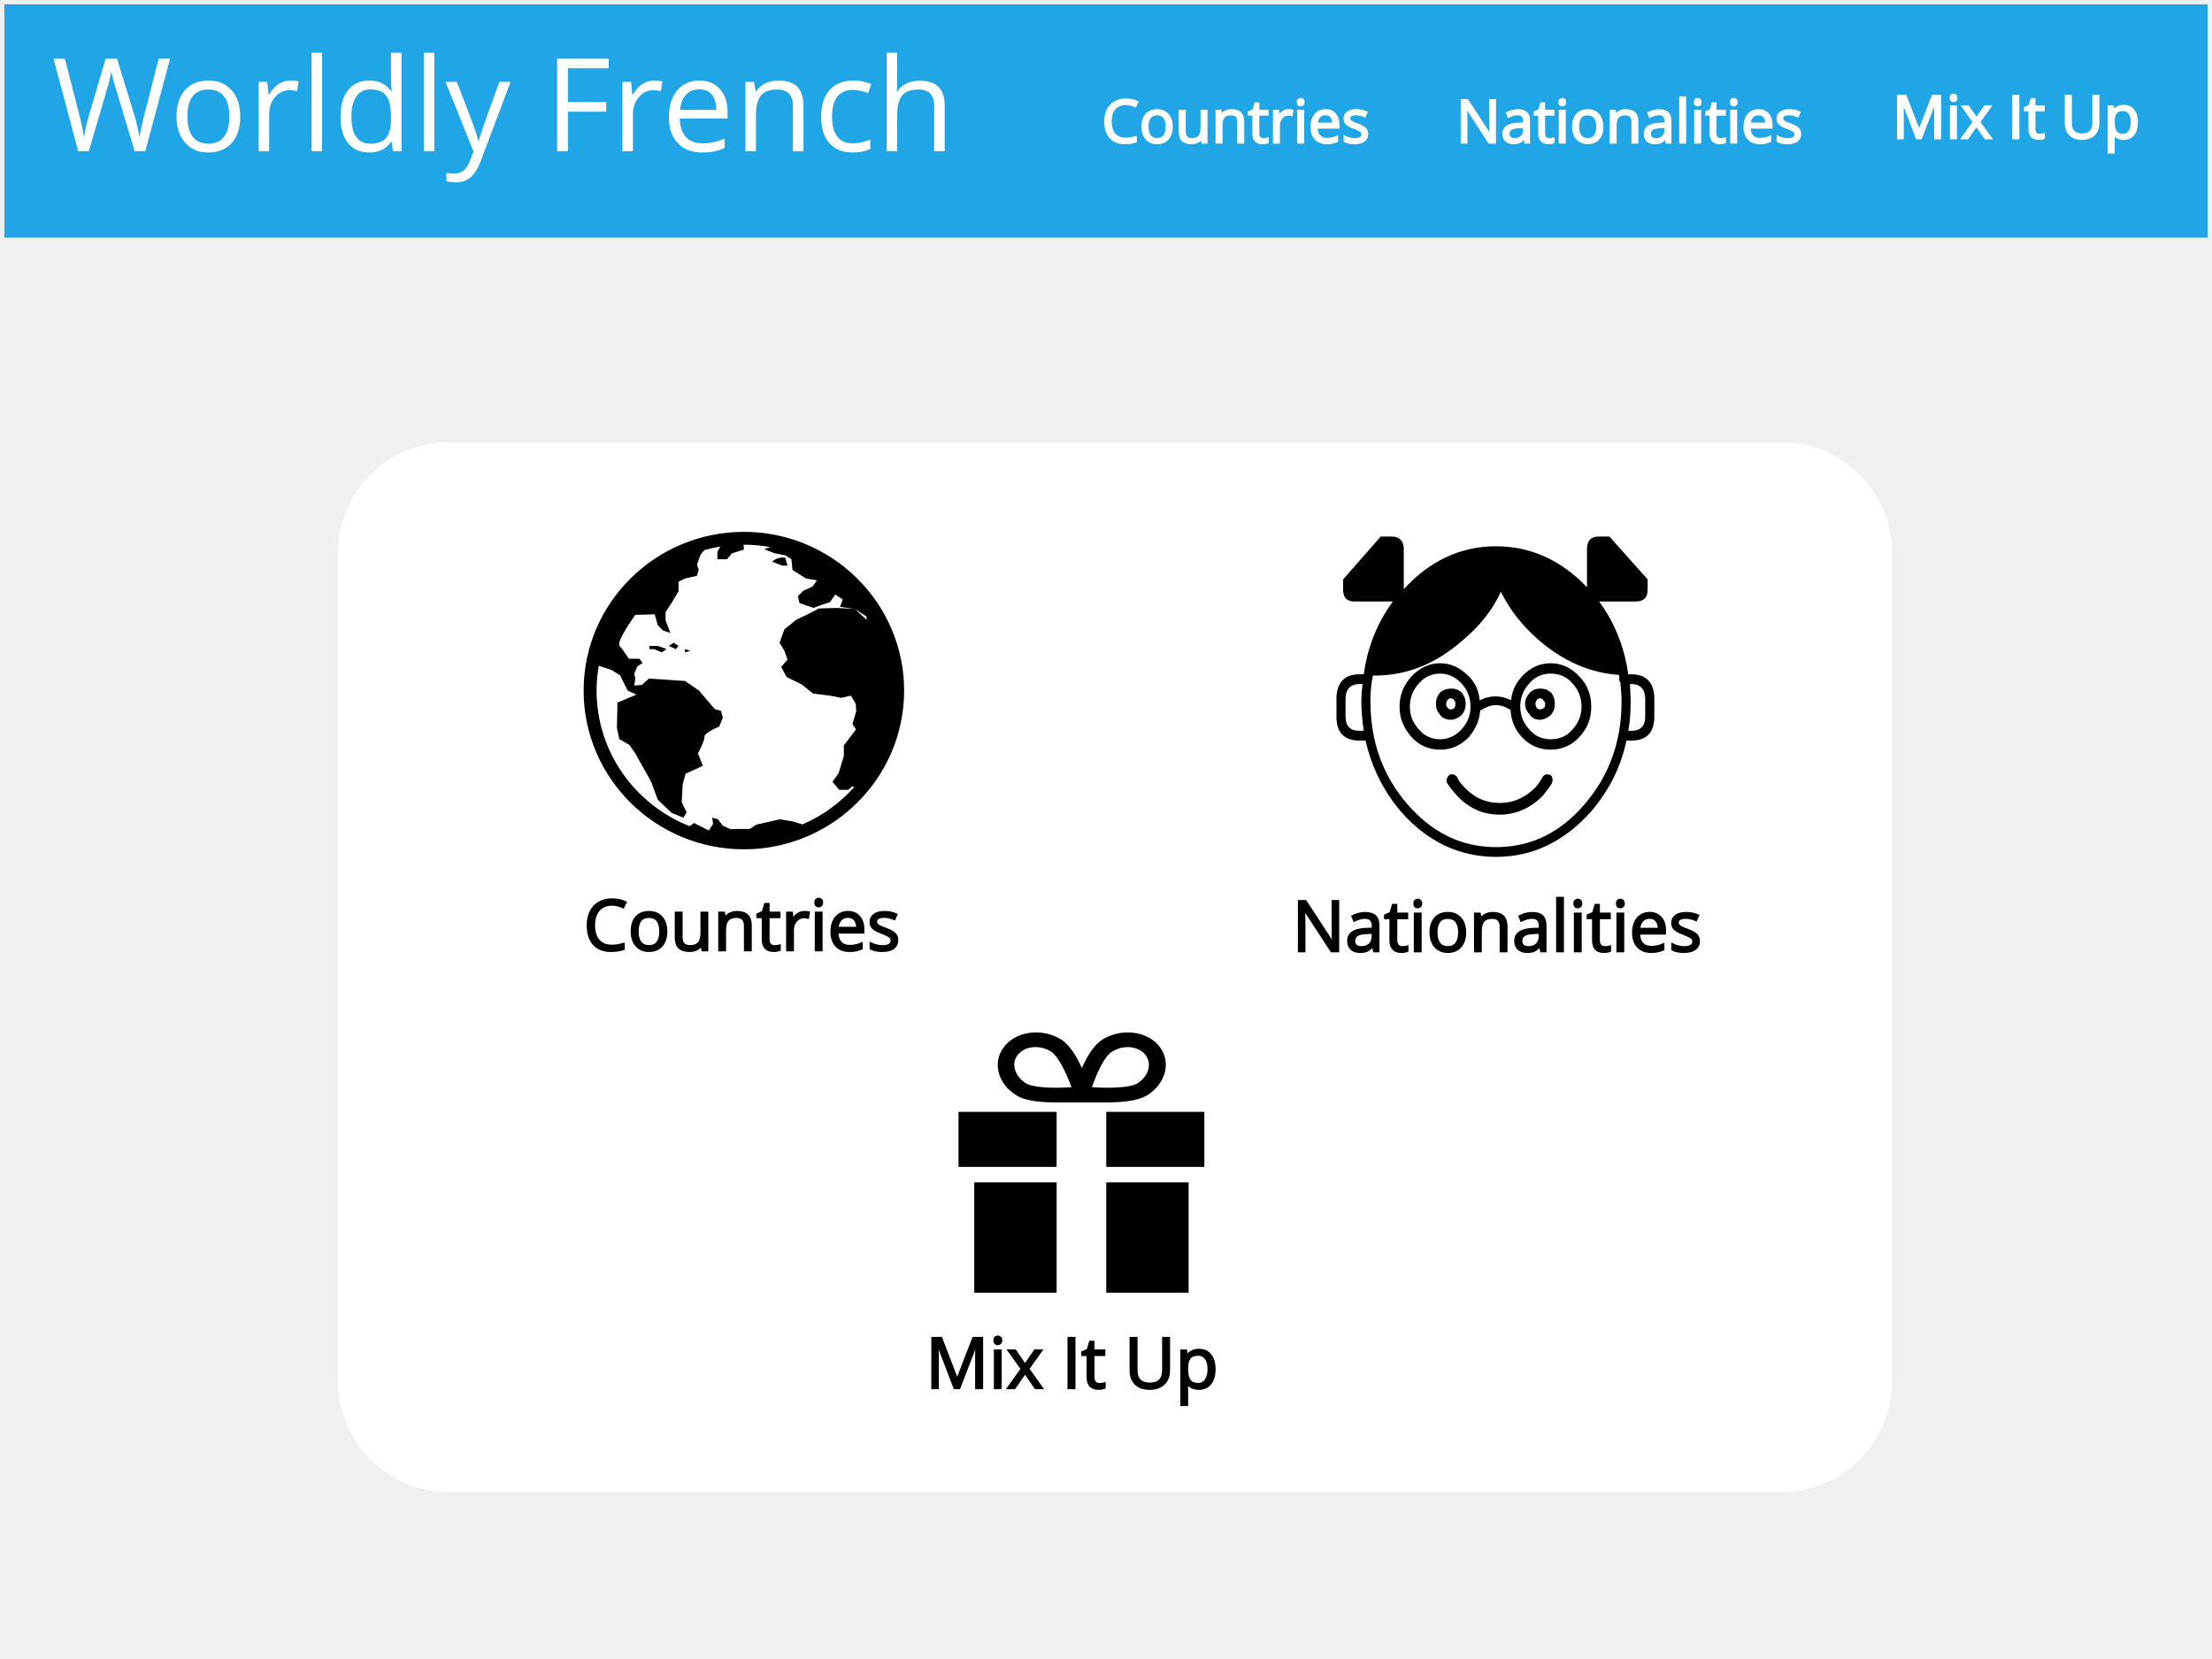
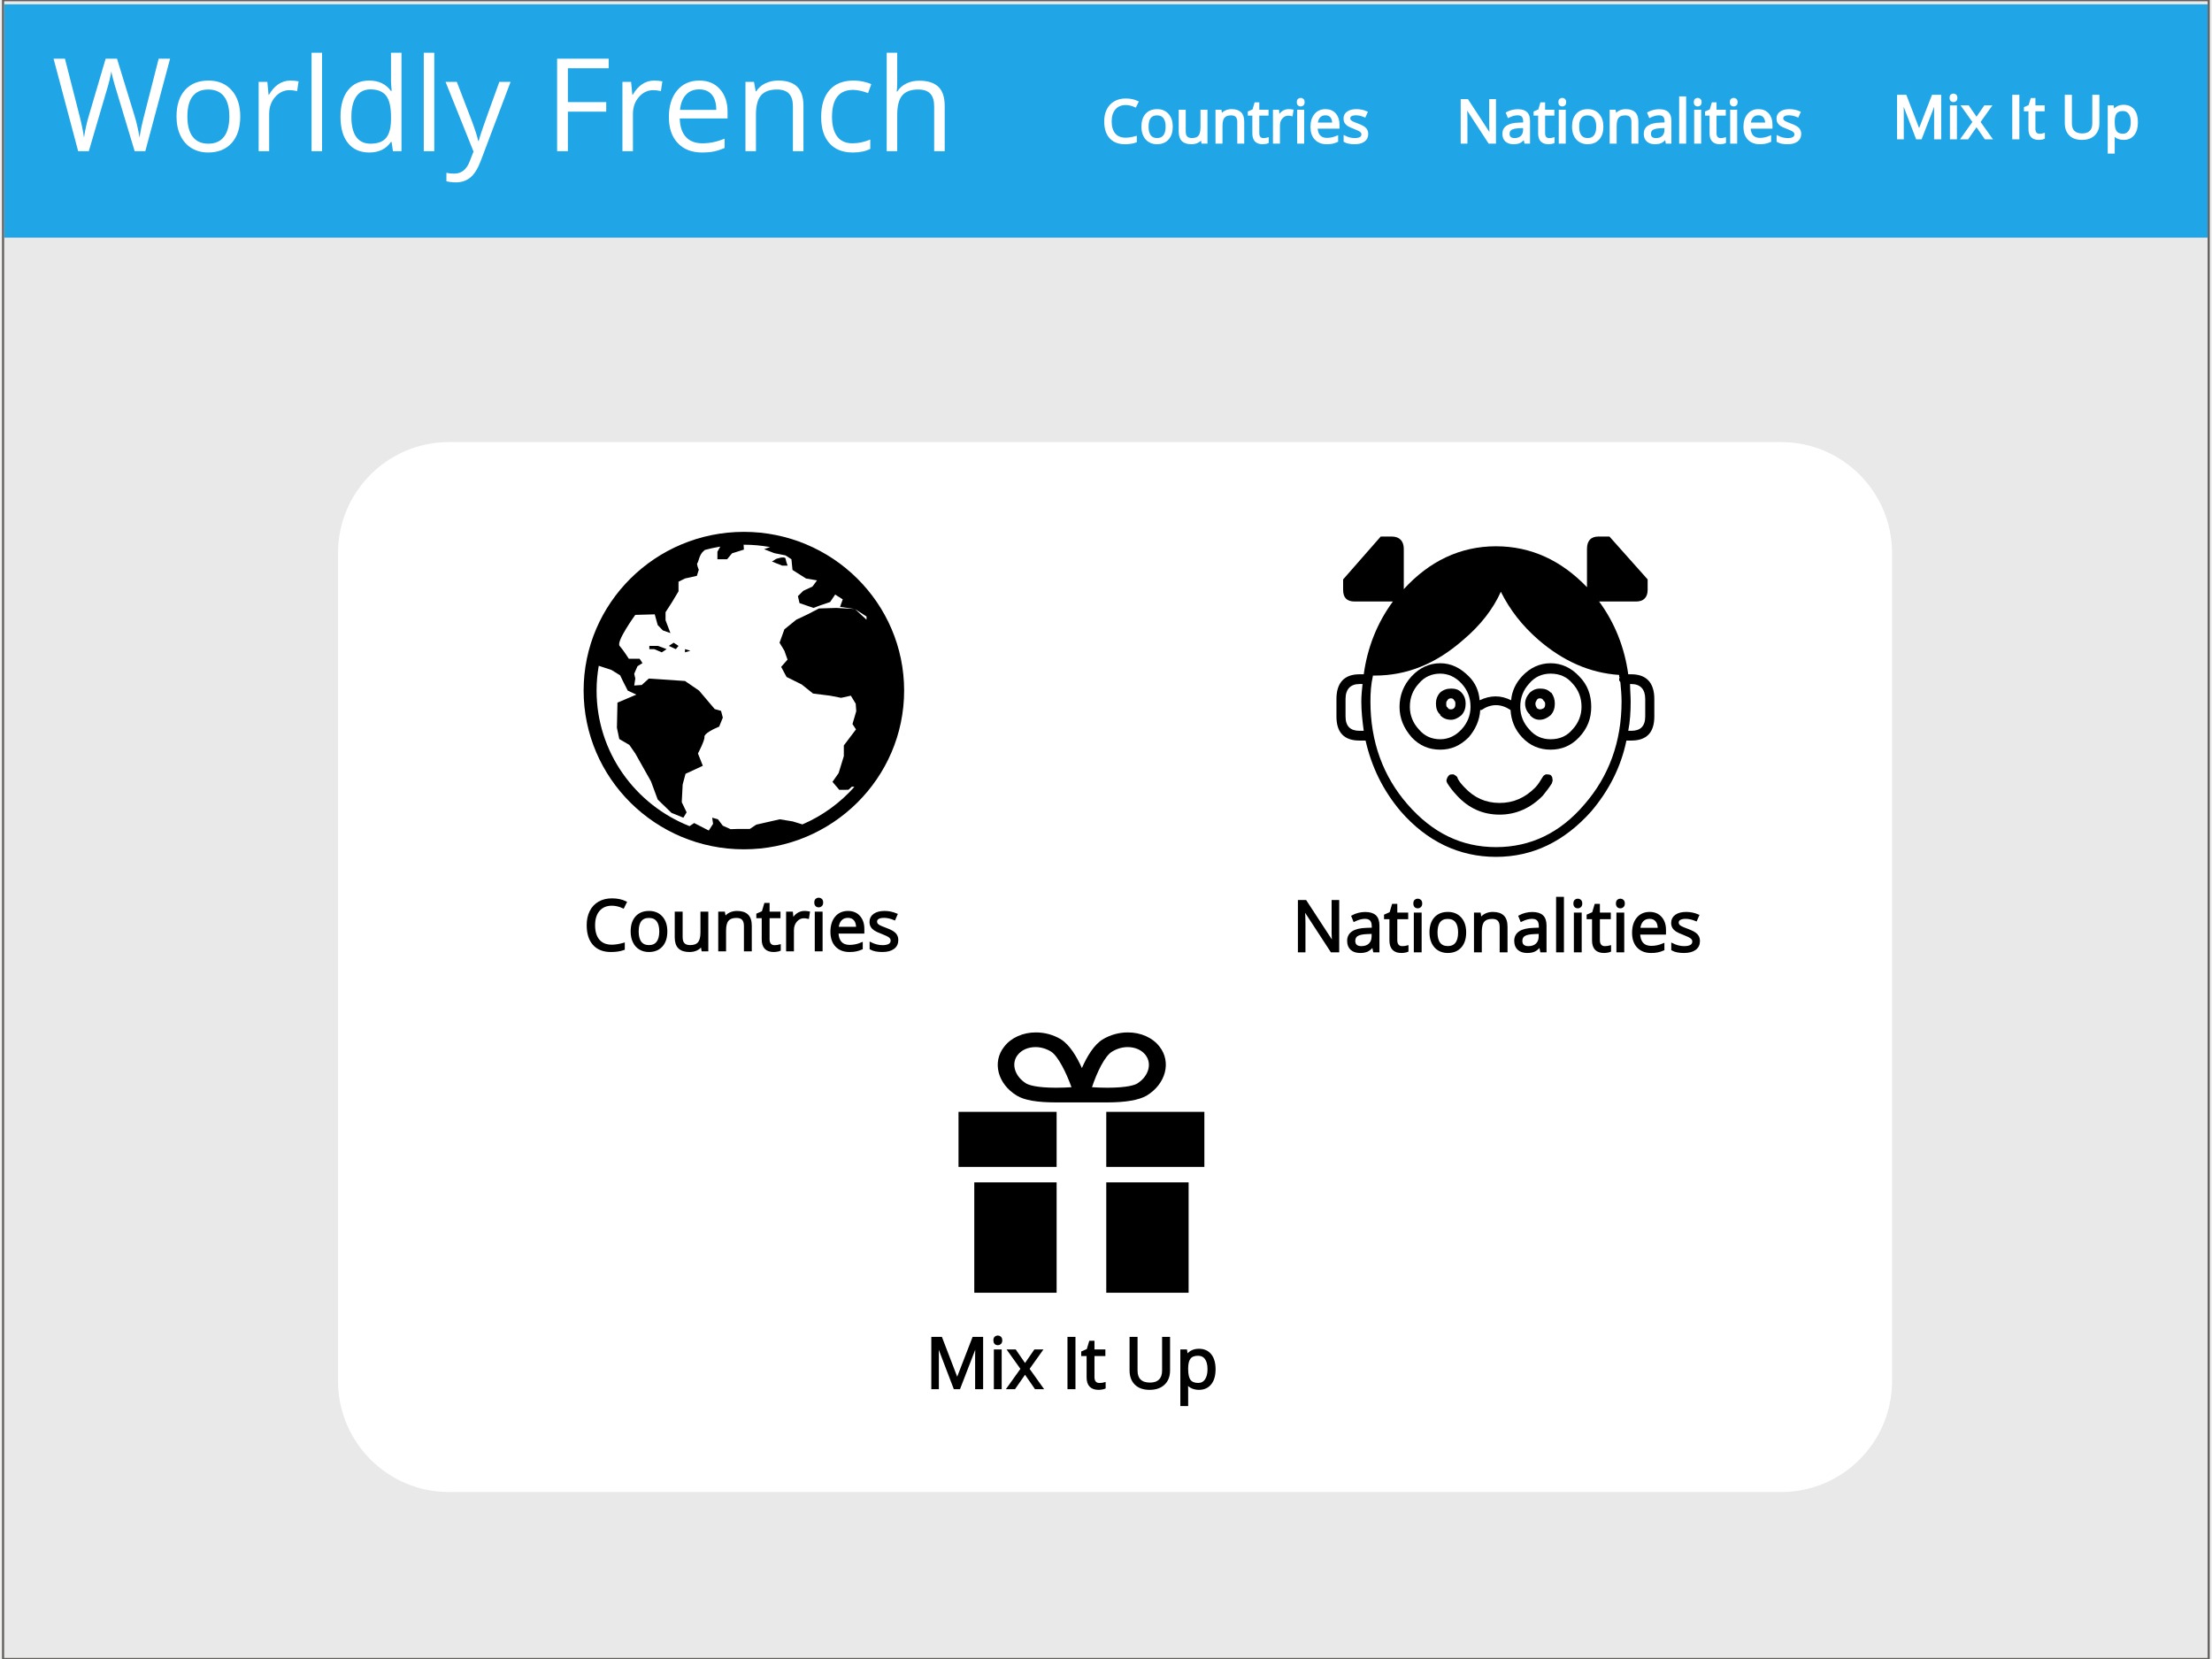
<svg xmlns="http://www.w3.org/2000/svg" width="1024" height="768" id="svg4152" version="1.1" viewBox="0 0 1024 768">
  <defs id="defs4154" />
+   <g id="layer2">
+     <rect style="fill:#e9e9e9;fill-opacity:1;stroke:#656060;stroke-opacity:1" id="rect4808" width="1021.062" height="767.918" x="1.414" y="0.082" ry="0" />
+   </g>
  <g id="layer1">
    <rect style="fill:#20a6e7;fill-opacity:1" id="rect4721" width="1020" height="108" x="2" y="2" />
    <text xml:space="preserve" style="color:#000000;font-style:normal;font-variant:normal;font-weight:normal;font-stretch:normal;font-size:50px;line-height:125%;font-family:'Open Sans';-inkscape-font-specification:'Open Sans';text-indent:0;text-align:start;text-decoration:none;text-decoration-line:none;text-decoration-style:solid;text-decoration-color:#000000;letter-spacing:0px;word-spacing:0px;text-transform:none;direction:ltr;block-progression:tb;writing-mode:lr-tb;baseline-shift:baseline;text-anchor:start;white-space:normal;clip-rule:nonzero;display:inline;overflow:visible;visibility:visible;opacity:1;isolation:auto;mix-blend-mode:normal;color-interpolation:sRGB;color-interpolation-filters:linearRGB;solid-color:#000000;solid-opacity:1;fill:#ffffff;fill-opacity:0.024;fill-rule:nonzero;stroke:#000000;stroke-width:1;stroke-linecap:butt;stroke-linejoin:miter;stroke-miterlimit:4;stroke-dasharray:none;stroke-dashoffset:0;stroke-opacity:1;color-rendering:auto;image-rendering:auto;shape-rendering:auto;text-rendering:auto;enable-background:accumulate" x="24" y="70" id="text4723">
      <tspan id="tspan4725" x="24" y="70" style="font-size:60px;fill:#ffffff;fill-opacity:1;stroke:#fff000;stroke-opacity:0">Worldly French</tspan>
    </text>
    <text xml:space="preserve" style="color:#000000;font-style:normal;font-variant:normal;font-weight:normal;font-stretch:normal;font-size:27.5px;line-height:125%;font-family:'Open Sans';-inkscape-font-specification:'Open Sans';text-indent:0;text-align:start;text-decoration:none;text-decoration-line:none;text-decoration-style:solid;text-decoration-color:#000000;letter-spacing:0px;word-spacing:0px;text-transform:none;direction:ltr;block-progression:tb;writing-mode:lr-tb;baseline-shift:baseline;text-anchor:start;white-space:normal;clip-rule:nonzero;display:inline;overflow:visible;visibility:visible;opacity:1;isolation:auto;mix-blend-mode:normal;color-interpolation:sRGB;color-interpolation-filters:linearRGB;solid-color:#000000;solid-opacity:1;fill:#ffffff;fill-opacity:1;fill-rule:nonzero;stroke:#ffffff;stroke-width:1;stroke-linecap:butt;stroke-linejoin:miter;stroke-miterlimit:4;stroke-dasharray:none;stroke-dashoffset:0;stroke-opacity:1;color-rendering:auto;image-rendering:auto;shape-rendering:auto;text-rendering:auto;enable-background:accumulate" x="510" y="66" id="text4727">
      <tspan id="tspan4729" x="510" y="66" style="font-size:27.5px;fill:#ffffff;fill-opacity:1;stroke:#ffffff;stroke-opacity:1">Countries</tspan>
    </text>
    <text xml:space="preserve" style="color:#000000;font-style:normal;font-variant:normal;font-weight:normal;font-stretch:normal;font-size:27.5px;line-height:125%;font-family:'Open Sans';-inkscape-font-specification:'Open Sans';text-indent:0;text-align:start;text-decoration:none;text-decoration-line:none;text-decoration-style:solid;text-decoration-color:#000000;letter-spacing:0px;word-spacing:0px;text-transform:none;direction:ltr;block-progression:tb;writing-mode:lr-tb;baseline-shift:baseline;text-anchor:start;white-space:normal;clip-rule:nonzero;display:inline;overflow:visible;visibility:visible;opacity:1;isolation:auto;mix-blend-mode:normal;color-interpolation:sRGB;color-interpolation-filters:linearRGB;solid-color:#000000;solid-opacity:1;fill:#ffffff;fill-opacity:1;fill-rule:nonzero;stroke:#ffffff;stroke-width:1;stroke-linecap:butt;stroke-linejoin:miter;stroke-miterlimit:4;stroke-dasharray:none;stroke-dashoffset:0;stroke-opacity:1;color-rendering:auto;image-rendering:auto;shape-rendering:auto;text-rendering:auto;enable-background:accumulate" x="674" y="66" id="text4731">
      <tspan id="tspan4733" x="674" y="66" style="font-size:27.5px;fill:#ffffff;fill-opacity:1;stroke:#ffffff;stroke-opacity:1">Nationalities</tspan>
    </text>
    <text xml:space="preserve" style="color:#000000;font-style:normal;font-variant:normal;font-weight:normal;font-stretch:normal;font-size:27.5px;line-height:125%;font-family:'Open Sans';-inkscape-font-specification:'Open Sans';text-indent:0;text-align:start;text-decoration:none;text-decoration-line:none;text-decoration-style:solid;text-decoration-color:#000000;letter-spacing:0px;word-spacing:0px;text-transform:none;direction:ltr;block-progression:tb;writing-mode:lr-tb;baseline-shift:baseline;text-anchor:start;white-space:normal;clip-rule:nonzero;display:inline;overflow:visible;visibility:visible;opacity:1;isolation:auto;mix-blend-mode:normal;color-interpolation:sRGB;color-interpolation-filters:linearRGB;solid-color:#000000;solid-opacity:1;fill:#ffffff;fill-opacity:1;fill-rule:nonzero;stroke:#ffffff;stroke-width:1;stroke-linecap:butt;stroke-linejoin:miter;stroke-miterlimit:4;stroke-dasharray:none;stroke-dashoffset:0;stroke-opacity:1;color-rendering:auto;image-rendering:auto;shape-rendering:auto;text-rendering:auto;enable-background:accumulate" x="876" y="64" id="text4735">
      <tspan id="tspan4737" x="876" y="64" style="font-size:27.5px;fill:#ffffff;fill-opacity:1;stroke:#ffffff;stroke-opacity:1">Mix It Up</tspan>
    </text>
    <rect style="fill:#ffffff;fill-opacity:1;stroke:#ffffff;stroke-opacity:1" id="rect4758" width="718.42" height="485.075" x="156.978" y="205.143" ry="50.912" />
    <g id="g4349" transform="matrix(1.500597,0,0,1.486294,270.1738,246.2142)">
      <path id="path4333" d="M 49.439,0 C 22.178,0 0,22.178 0,49.439 0,76.699 22.178,98.877 49.439,98.877 76.7,98.877 98.877,76.699 98.877,49.439 98.877,22.178 76.7,0 49.439,0 Z m 18.069,91.119 -2.984,-0.928 -4,-0.667 -7.25,1.667 -2,1.333 -3.667,0 -2.251,0.084 -2.416,-1.084 -1.5,-2 -1.78,-0.5 0.28,1.917 -1.333,2.083 -4.5,-2.333 -1.431,0.968 C 15.896,84.974 4,68.574 4,49.439 4,46.804 4.238,44.226 4.67,41.712 l 3.937,1.312 2.667,1.667 0.833,1.759 1.5,2.988 2.667,1.253 -5.833,2.5 -0.167,7.833 0.728,3.5 3.106,1.834 1.833,2.666 4.833,8.667 2.077,5.667 4.257,4.166 3.667,1.5 1,-1.666 -1.5,-3.167 0.28,-5.5 0.887,-3.333 5.333,-2.5 -1.5,-3.834 c 0,0 2.167,-4.166 2,-5.166 -0.167,-1 3,-2.5 3,-2.5 L 41.82,60.656 42.942,57.858 42.4,55.762 40.442,55.191 35.609,49.438 31.276,46.45 20.109,45.691 l -2.167,2 -2.333,0.167 0.333,-2.167 -0.333,-1.5 1,-2.333 1.553,-0.988 -0.887,-1.345 -3.333,0 c 0,0 -1.667,-2.667 -2.833,-4 -1.166,-1.333 4.833,-9.667 4.833,-9.667 l 6,-0.167 0.91,3.333 1.59,1.667 2.333,0.833 -1.5,-4 0,-2.5 1.917,-3 2.083,-3.5 0,-1 0,-2 2,-1 3.667,-0.833 0.591,-1.902 c 0,0 -0.8,-1.768 -0.424,-2.098 0.376,-0.33 0.522,-2.667 2.045,-3.834 0.101,-0.077 0.18,-0.152 0.245,-0.225 1.556,-0.429 3.143,-0.78 4.761,-1.042 l -0.884,1.6 0,2.333 3,0 1.5,-1.833 3.665,-1.167 -0.084,-1.522 C 49.383,4.002 49.411,4 49.439,4 52.2,4 54.898,4.261 57.524,4.735 l -1.835,0.665 3.128,1.229 3.477,0.698 1.813,1.198 0.334,3.333 4.166,2.667 3.4,0.582 -1.4,1.918 -2.833,1.333 -1.667,1.667 0.5,2.167 4.31,1.493 2.19,-0.826 2.936,-1 1.564,-2.333 2.334,1.5 -0.834,2.333 4.583,0.667 3.584,2.333 0,1 -3.584,-3.333 -5.749,-0.333 -5.334,0.167 -3.5,1.833 -3.5,1.667 -3.666,3 -1.5,4.167 1.5,2.5 0.966,2.771 -1.966,2.253 1.666,3.142 4.667,2.333 3.5,2.833 5.27,0.667 3.397,0.667 3,-0.667 1.5,2.5 0.166,2.333 -1.166,4 1.083,1.667 -3.75,5 0,3.333 -1.602,5.269 -1.898,2.731 2.104,2.5 2.816,-0.026 1.063,-0.974 0.776,0.068 c -4.39,4.986 -9.851,9.006 -16.025,11.692 z" />
      <polygon id="polygon4335" points="25.607,36.524 22.941,35.524 20.274,35.524 20.274,36.524 21.774,36.524 24.107,37.524 " />
      <polygon id="polygon4337" points="29.274,35.524 27.774,34.524 26.274,35.524 28.44,36.524 " />
      <polygon id="polygon4339" points="32.94,37.024 31.274,36.524 31.274,37.524 " />
      <path id="path4341" d="m 62.941,10.524 c 0,0 -0.458,-1.125 -0.626,-2.125 -0.166,-1 -2.958,0.042 -2.958,0.042 l -1.25,0.804 3.167,1.279 1.667,0 z" />
    </g>
    <g id="g4376" transform="matrix(1.376212,0,0,1.213627,431.8898,477.5696)">
      <g id="g4358">
        <rect id="rect4360" height="42.1" width="27.7" y="57.5" x="13.9" />
        <rect id="rect4362" height="21" width="33" y="30.6" x="8.6" />
        <path id="path4364" d="m 28.2,24.4 c 2.6,1.8 6.9,2.6 13.3,2.6 3.8,0 13.3,0 17.1,0 l 0,0 C 64.9,27 69.3,26.1 71.9,24.4 78.3,20 80.3,11.6 76.2,5.7 73.9,2.3 69.9,0.3 65.6,0.3 c -3,0 -5.9,0.9 -8.4,2.6 -3,2 -5.4,6.6 -7.1,11 C 48.4,9.6 46,5 43,2.9 40.5,1.2 37.6,0.3 34.6,0.3 30.3,0.3 26.3,2.3 24,5.7 19.8,11.6 21.8,20 28.2,24.4 Z M 60.3,7.6 c 1.6,-1.1 3.4,-1.7 5.2,-1.7 2.5,0 4.7,1.1 6,3 2.3,3.4 1,8.2 -2.8,10.9 -0.7,0.5 -3.2,1.6 -10.1,1.6 -1.9,0 -3.7,-0.1 -5.1,-0.2 1.6,-5.5 4.3,-12 6.8,-13.6 z M 28.5,8.9 c 1.3,-1.9 3.5,-3 6,-3 1.8,0 3.6,0.6 5.2,1.7 2.4,1.7 5.2,8.2 6.9,13.6 -1.4,0.1 -3.2,0.2 -5.1,0.2 -6.9,0 -9.3,-1.1 -10.1,-1.6 -3.9,-2.7 -5.2,-7.6 -2.9,-10.9 z" />
      </g>
      <rect id="rect4366" height="42.1" width="27.7" y="57.5" x="58.3" />
      <rect id="rect4368" height="21" width="33" y="30.6" x="58.3" />
    </g>
    <g id="g4527" transform="matrix(2.80825,0,0,3.008011,618.6814,248.3752)">
      <path id="path4511" d="M 51.3,6.6 45,0 43.2,0 c -1.3,0 -1.9,0.7 -1.9,1.9 l 0,5.9 c -4.2,-4.1 -9.2,-6.3 -15,-6.3 -5.9,0 -11,2.3 -15.2,6.6 l 0,-6.2 C 11.1,0.7 10.4,0 9.1,0 L 7.3,0 1.1,6.6 1.1,8.2 C 1.101,9.4 1.7,10 3,10 l 6.101,0 c 0.1,0 0.2,0 0.2,0 -2.6,3.3 -4.2,7.1 -4.8,11.2 L 3.8,21.2 C 1.3,21.2 0,22.5 0,25 l 0,2.7 c 0,2.5 1.3,3.7 3.8,3.7 l 1,0 c 1,4.1 2.9,7.7 5.8,10.9 4.3,4.6 9.6,7 15.7,7 6.1,0 11.3,-2.4 15.7,-7 2.9,-3.2 4.9,-6.8 5.8,-10.9 l 0.8,0 c 2.5,0 3.8,-1.2 3.8,-3.7 l 0,-2.7 c 0,-2.5 -1.3,-3.8 -3.8,-3.8 l -0.5,0 C 47.499,17.1 45.9,13.3 43.3,10 l 6.1,0 c 1.2,0 1.9,-0.6 1.9,-1.8 l 0,-1.6 z m -2.699,16.1 c 1.5,0 2.3,0.8 2.3,2.3 l 0,2.7 c 0,1.5 -0.8,2.2 -2.3,2.2 l -0.5,0 c 0.3,-1.4 0.399,-2.9 0.399,-4.5 0,-0.9 -0.1,-1.8 -0.1,-2.7 l 0.201,0 z m -2,-0.7 c 0,0.2 0.1,0.3 0.2,0.4 0.1,1 0.2,2 0.2,3 0,6.2 -2.1,11.5 -6.1,15.8 -4,4.4 -8.9,6.6 -14.6,6.6 -5.7,0 -10.5,-2.2 -14.6,-6.6 -4,-4.3 -6.1,-9.6 -6.1,-15.8 0,-1.4 0.1,-2.7 0.399,-3.9 l 0,-0.1 0,0 c 0.101,0 0.2,0 0.3,0 5.3,0 10.1,-1.8 14.6,-5.5 2.8,-2.2 4.9,-4.7 6.2,-7.4 1.5,2.8 3.5,5.2 6.2,7.4 4.1,3.3 8.5,5.1 13.3,5.4 0,0.1 0,0.1 0,0.2 0,0 0,0.2 0.1,0.2 -0.099,0.1 -0.099,0.2 -0.099,0.3 z M 1.5,25 c 0,-1.5 0.8,-2.3 2.3,-2.3 l 0.5,0 c -0.1,0.9 -0.2,1.8 -0.2,2.7 0,1.6 0.2,3.1 0.399,4.5 l -0.699,0 c -1.5,0 -2.3,-0.7 -2.3,-2.2 l 0,-2.7 z" />
      <path id="path4513" d="m 40,30.9 c 1.4,-1.4 2,-2.9 2,-4.7 0,-1.8 -0.6,-3.4 -2,-4.7 -1.3,-1.3 -2.899,-2 -4.7,-2 -1.801,0 -3.4,0.7 -4.7,2 l 0,0 c -1,1 -1.7,2.3 -1.8,3.7 -1.7,-0.8 -3.4,-0.8 -5.2,0 -0.101,-1.4 -0.7,-2.7 -1.8,-3.7 -1.4,-1.3 -2.9,-2 -4.7,-2 -1.8,0 -3.4,0.7 -4.7,2 l 0,0 c -1.3,1.3 -2,2.9 -2,4.7 0,1.8 0.7,3.3 2,4.7 1.3,1.3 2.9,1.9 4.7,1.9 1.8,0 3.3,-0.6 4.7,-1.9 1.1,-1.2 1.8,-2.6 1.9,-4.2 0.1,0 0.2,0 0.2,0 1.6,-1 3.2,-1 4.8,0 0.1,1.6 0.7,3 1.9,4.2 1.3,1.3 2.899,1.9 4.7,1.9 1.801,0 3.4,-0.6 4.7,-1.9 z m -1.1,-8.3 c 1,1 1.5,2.2 1.5,3.6 0,1.3 -0.5,2.5 -1.5,3.5 -0.9,1 -2.1,1.5 -3.6,1.5 -1.4,0 -2.6,-0.5 -3.5,-1.5 -1,-1 -1.5,-2.2 -1.5,-3.5 0,-1.4 0.5,-2.6 1.5,-3.6 0.9,-1 2.1,-1.5 3.5,-1.5 1.5,0 2.7,0.5 3.6,1.5 z m -26.799,3.6 c 0,-1.4 0.5,-2.6 1.5,-3.6 0.899,-1 2.1,-1.5 3.5,-1.5 1.3,0 2.5,0.5 3.5,1.5 l 0,0 c 1,1 1.5,2.2 1.5,3.6 0,1.3 -0.5,2.5 -1.5,3.5 -1,1 -2.2,1.5 -3.5,1.5 -1.4,0 -2.601,-0.5 -3.5,-1.5 -1,-1 -1.5,-2.2 -1.5,-3.5 z" />
      <path id="path4515" d="m 35.3,24 c -0.5,-0.5 -1.1,-0.6 -1.8,-0.6 -0.6,0 -1.1,0.2 -1.6,0.6 -0.5,0.5 -0.8,1.1 -0.8,1.7 0,0.7 0.3,1.3 0.8,1.7 0,0.1 0,0.1 0,0.1 0.5,0.5 1,0.7 1.6,0.7 0.7,0 1.3,-0.3 1.8,-0.7 C 35.8,27 36,26.4 36,25.7 36,25.1 35.8,24.5 35.4,24 l -0.1,0 z m -1.8,0.9 c 0.3,0 0.5,0.1 0.601,0.3 0.2,0.2 0.3,0.3 0.3,0.5 0,0.3 0,0.5 -0.2,0.7 -0.2,0.1 -0.4,0.2 -0.7,0.2 -0.1,0 -0.3,-0.1 -0.5,-0.2 0,-0.1 0,-0.1 0,-0.1 -0.1,-0.1 -0.2,-0.3 -0.2,-0.6 0,-0.2 0.1,-0.3 0.2,-0.5 0.1,-0.2 0.299,-0.3 0.499,-0.3 z" />
      <path id="path4517" d="m 20.601,24 0,0 c -0.5,-0.5 -1.101,-0.6 -1.7,-0.6 -0.7,0 -1.3,0.2 -1.8,0.6 -0.5,0.5 -0.7,1.1 -0.7,1.7 0,0.7 0.2,1.3 0.7,1.7 0,0.1 0,0.1 0,0.1 0.5,0.5 1.1,0.7 1.8,0.7 0.6,0 1.2,-0.3 1.7,-0.7 0.5,-0.5 0.7,-1.1 0.7,-1.8 -10e-4,-0.6 -0.2,-1.2 -0.7,-1.7 z M 18.3,25.2 c 0.1,-0.2 0.3,-0.3 0.6,-0.3 0.2,0 0.4,0.1 0.5,0.3 0.2,0.2 0.2,0.3 0.2,0.5 0,0.3 0,0.5 -0.2,0.7 -0.1,0.1 -0.3,0.2 -0.5,0.2 -0.3,0 -0.5,-0.1 -0.5,-0.2 -0.1,-0.1 -0.1,-0.1 -0.1,-0.1 -0.2,-0.1 -0.2,-0.3 -0.2,-0.6 10e-4,-0.2 10e-4,-0.3 0.2,-0.5 z" />
      <path id="path4519" d="m 18.3,38 c 0.4,0.6 0.9,1.2 1.6,1.9 1.9,1.9 4.2,2.9 7,2.9 2.7,0 5.1,-1 7.1,-2.9 0.601,-0.7 1.101,-1.3 1.5,-1.9 0.101,-0.3 0.2,-0.5 0.101,-0.7 0,-0.3 -0.101,-0.4 -0.3,-0.6 -0.3,-0.1 -0.5,-0.1 -0.8,-0.1 -0.2,0.1 -0.399,0.2 -0.5,0.4 -0.399,0.6 -0.7,1.1 -1.2,1.6 -1.7,1.6 -3.6,2.4 -5.9,2.4 -2.3,0 -4.2,-0.8 -5.8,-2.4 l 0,0 c -0.5,-0.5 -1,-1 -1.2,-1.6 -0.2,-0.2 -0.4,-0.3 -0.6,-0.4 -0.3,0 -0.5,0 -0.7,0.1 -0.2,0.2 -0.3,0.3 -0.4,0.6 -0.1,0.2 -0.1,0.4 0.099,0.7 z" />
    </g>
    <text xml:space="preserve" style="color:#000000;font-style:normal;font-variant:normal;font-weight:normal;font-stretch:normal;font-size:50px;line-height:125%;font-family:'Open Sans';-inkscape-font-specification:'Open Sans';text-indent:0;text-align:start;text-decoration:none;text-decoration-line:none;text-decoration-style:solid;text-decoration-color:#000000;letter-spacing:0px;word-spacing:0px;text-transform:none;direction:ltr;block-progression:tb;writing-mode:lr-tb;baseline-shift:baseline;text-anchor:start;white-space:normal;clip-rule:nonzero;display:inline;overflow:visible;visibility:visible;opacity:1;isolation:auto;mix-blend-mode:normal;color-interpolation:sRGB;color-interpolation-filters:linearRGB;solid-color:#000000;solid-opacity:1;fill:#ffffff;fill-opacity:0.024;fill-rule:nonzero;stroke:#000000;stroke-width:1;stroke-linecap:butt;stroke-linejoin:miter;stroke-miterlimit:4;stroke-dasharray:none;stroke-dashoffset:0;stroke-opacity:1;color-rendering:auto;image-rendering:auto;shape-rendering:auto;text-rendering:auto;enable-background:accumulate" x="270.115" y="439.902" id="text4534">
      <tspan id="tspan4536" x="270.115" y="439.902" style="font-size:32.5px;fill:#000000;fill-opacity:1">Countries</tspan>
    </text>
    <text xml:space="preserve" style="color:#000000;font-style:normal;font-variant:normal;font-weight:normal;font-stretch:normal;font-size:50px;line-height:125%;font-family:'Open Sans';-inkscape-font-specification:'Open Sans';text-indent:0;text-align:start;text-decoration:none;text-decoration-line:none;text-decoration-style:solid;text-decoration-color:#000000;letter-spacing:0px;word-spacing:0px;text-transform:none;direction:ltr;block-progression:tb;writing-mode:lr-tb;baseline-shift:baseline;text-anchor:start;white-space:normal;clip-rule:nonzero;display:inline;overflow:visible;visibility:visible;opacity:1;isolation:auto;mix-blend-mode:normal;color-interpolation:sRGB;color-interpolation-filters:linearRGB;solid-color:#000000;solid-opacity:1;fill:#ffffff;fill-opacity:0.024;fill-rule:nonzero;stroke:#000000;stroke-width:1;stroke-linecap:butt;stroke-linejoin:miter;stroke-miterlimit:4;stroke-dasharray:none;stroke-dashoffset:0;stroke-opacity:1;color-rendering:auto;image-rendering:auto;shape-rendering:auto;text-rendering:auto;enable-background:accumulate" x="598.15" y="440.356" id="text4534-3">
      <tspan id="tspan4536-4" x="598.15" y="440.356" style="font-size:32.5px;fill:#000000;fill-opacity:1">Nationalities</tspan>
    </text>
    <text xml:space="preserve" style="font-style:normal;font-variant:normal;font-weight:normal;font-stretch:normal;font-size:32.5px;font-family:'Open Sans';-inkscape-font-specification:'Open Sans';fill:#000000;fill-opacity:1;stroke:#ffffff;stroke-opacity:1" x="280.014" y="630.821" id="text4556">
      <tspan id="tspan4558" x="280.014" y="630.821" />
    </text>
    <text xml:space="preserve" style="color:#000000;font-style:normal;font-variant:normal;font-weight:normal;font-stretch:normal;font-size:50px;line-height:125%;font-family:'Open Sans';-inkscape-font-specification:'Open Sans';text-indent:0;text-align:start;text-decoration:none;text-decoration-line:none;text-decoration-style:solid;text-decoration-color:#000000;letter-spacing:0px;word-spacing:0px;text-transform:none;direction:ltr;block-progression:tb;writing-mode:lr-tb;baseline-shift:baseline;text-anchor:start;white-space:normal;clip-rule:nonzero;display:inline;overflow:visible;visibility:visible;opacity:1;isolation:auto;mix-blend-mode:normal;color-interpolation:sRGB;color-interpolation-filters:linearRGB;solid-color:#000000;solid-opacity:1;fill:#ffffff;fill-opacity:0.024;fill-rule:nonzero;stroke:#000000;stroke-width:1;stroke-linecap:butt;stroke-linejoin:miter;stroke-miterlimit:4;stroke-dasharray:none;stroke-dashoffset:0;stroke-opacity:1;color-rendering:auto;image-rendering:auto;shape-rendering:auto;text-rendering:auto;enable-background:accumulate" x="428.445" y="642.588" id="text4534-34">
      <tspan id="tspan4536-7" x="428.445" y="642.588" style="font-size:32.5px;fill:#000000;fill-opacity:1">Mix It Up</tspan>
    </text>
  </g>
</svg>
